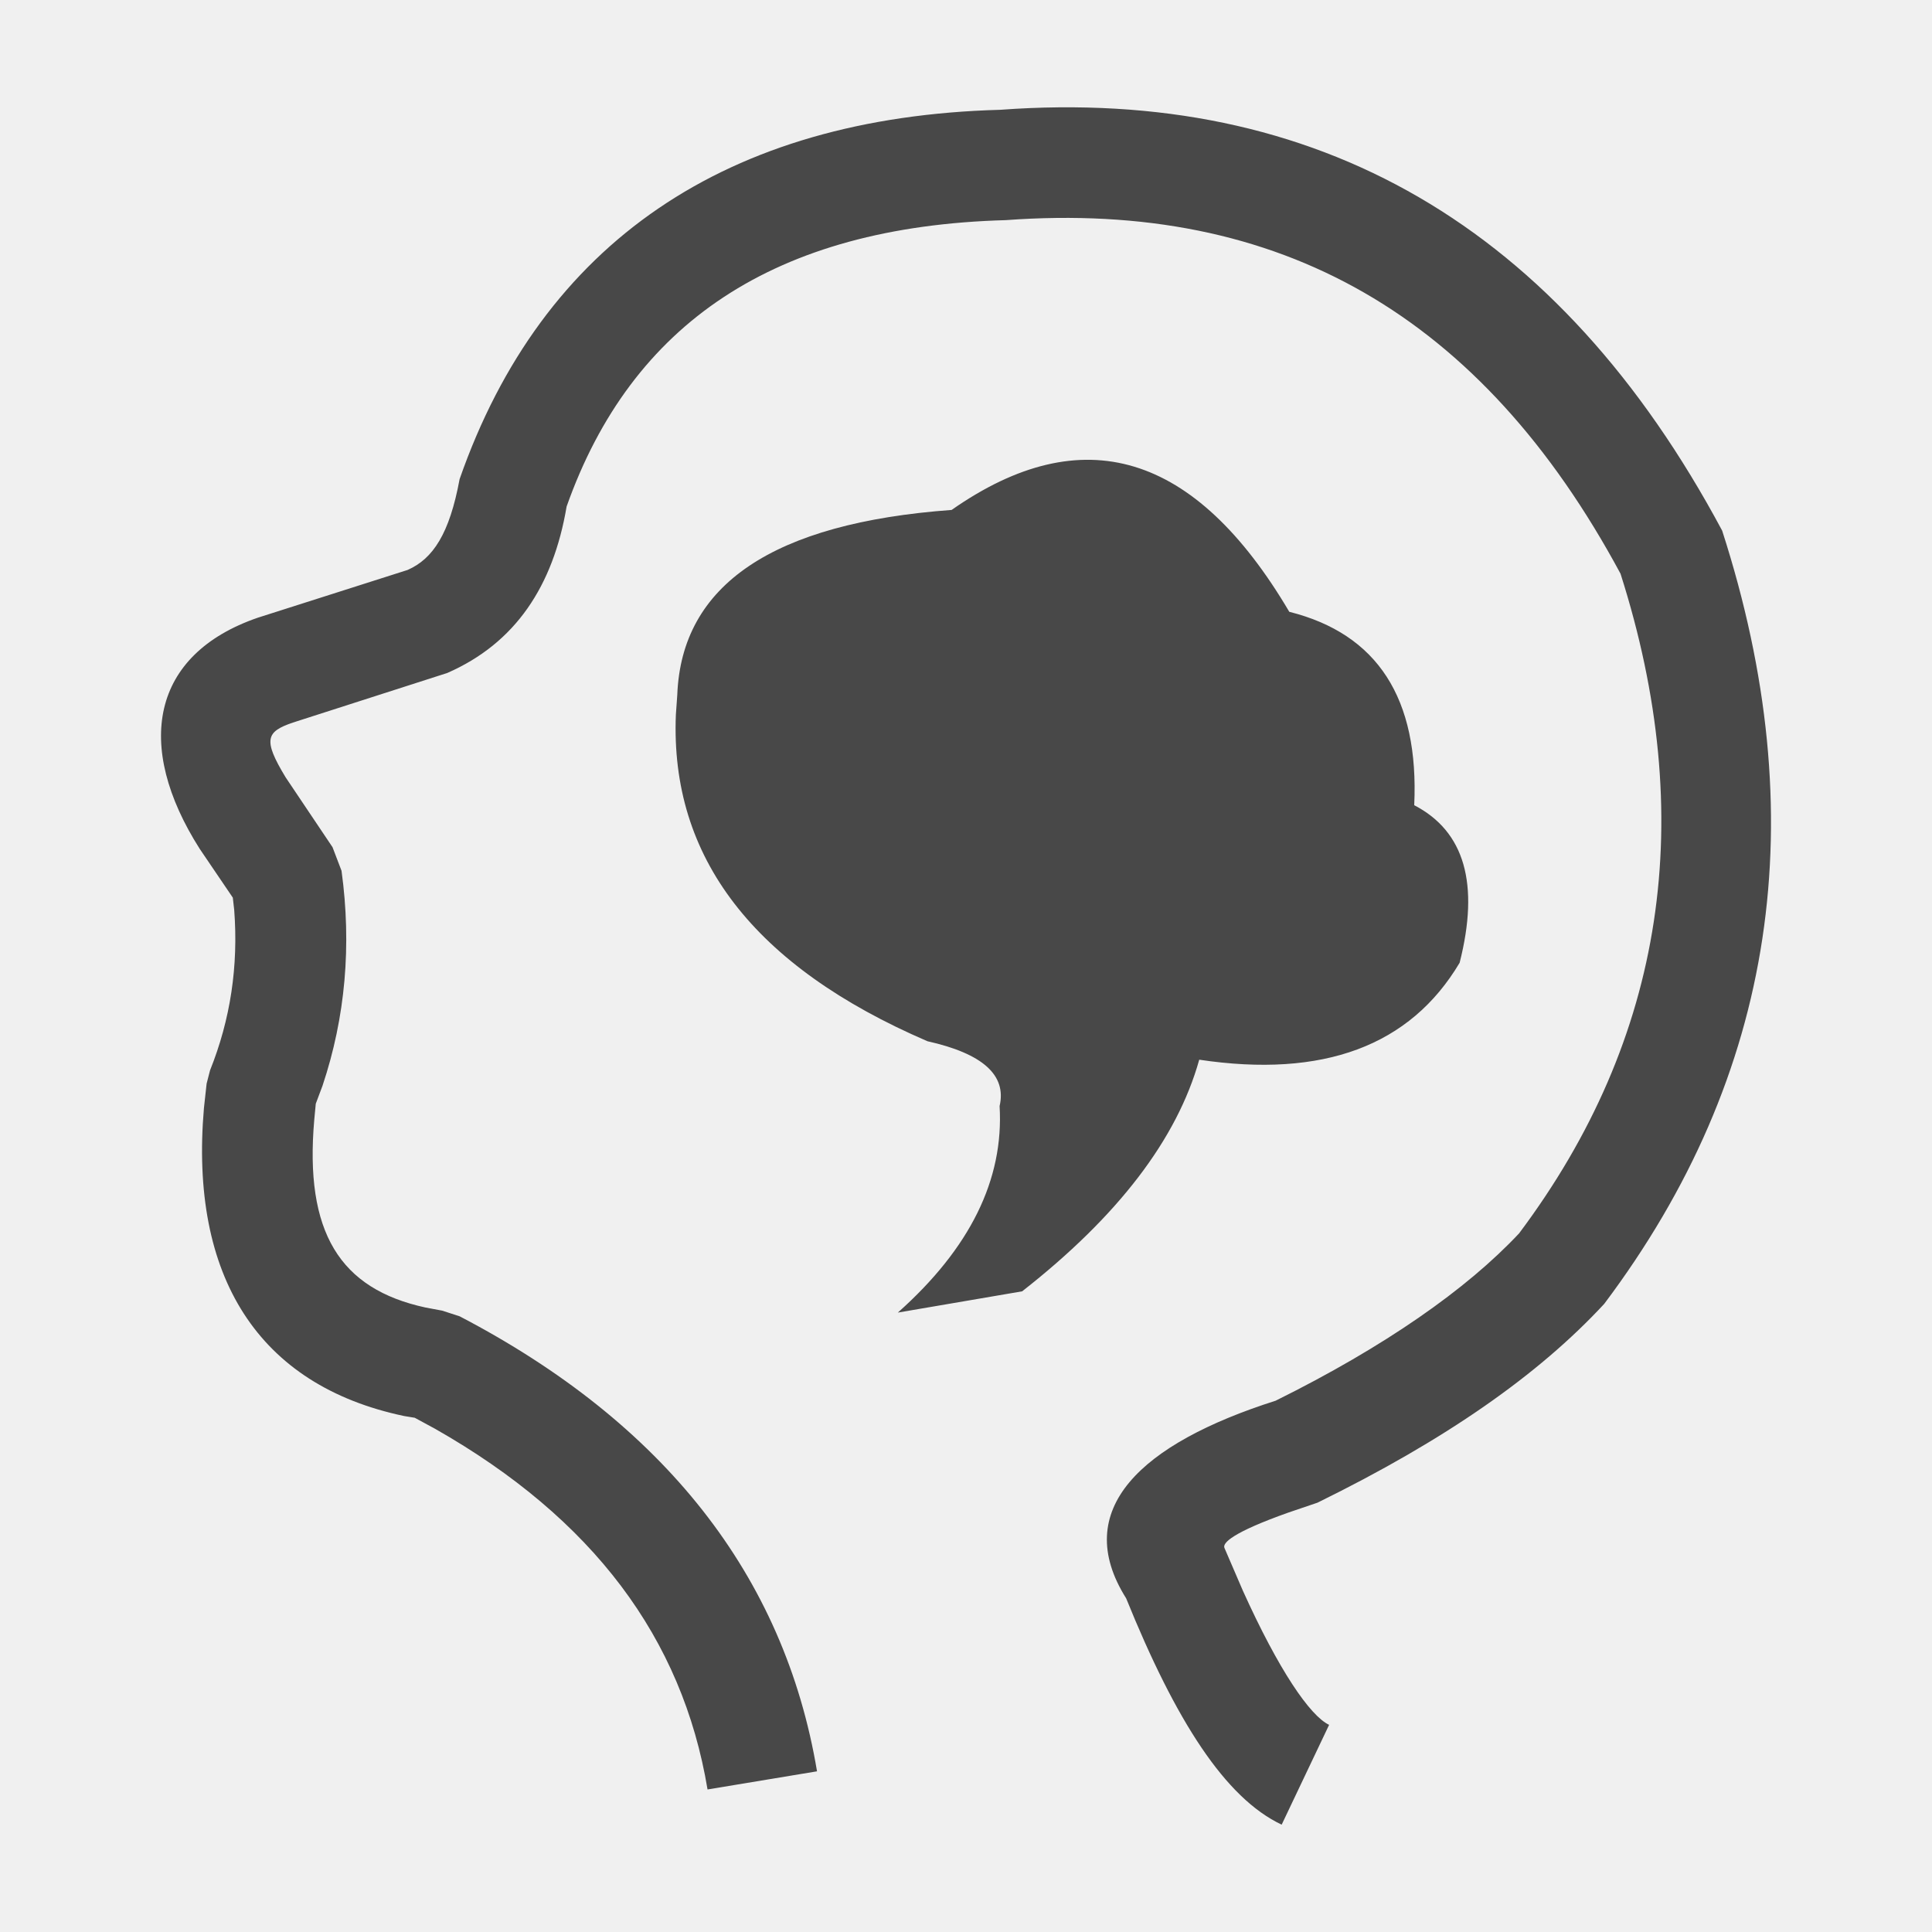
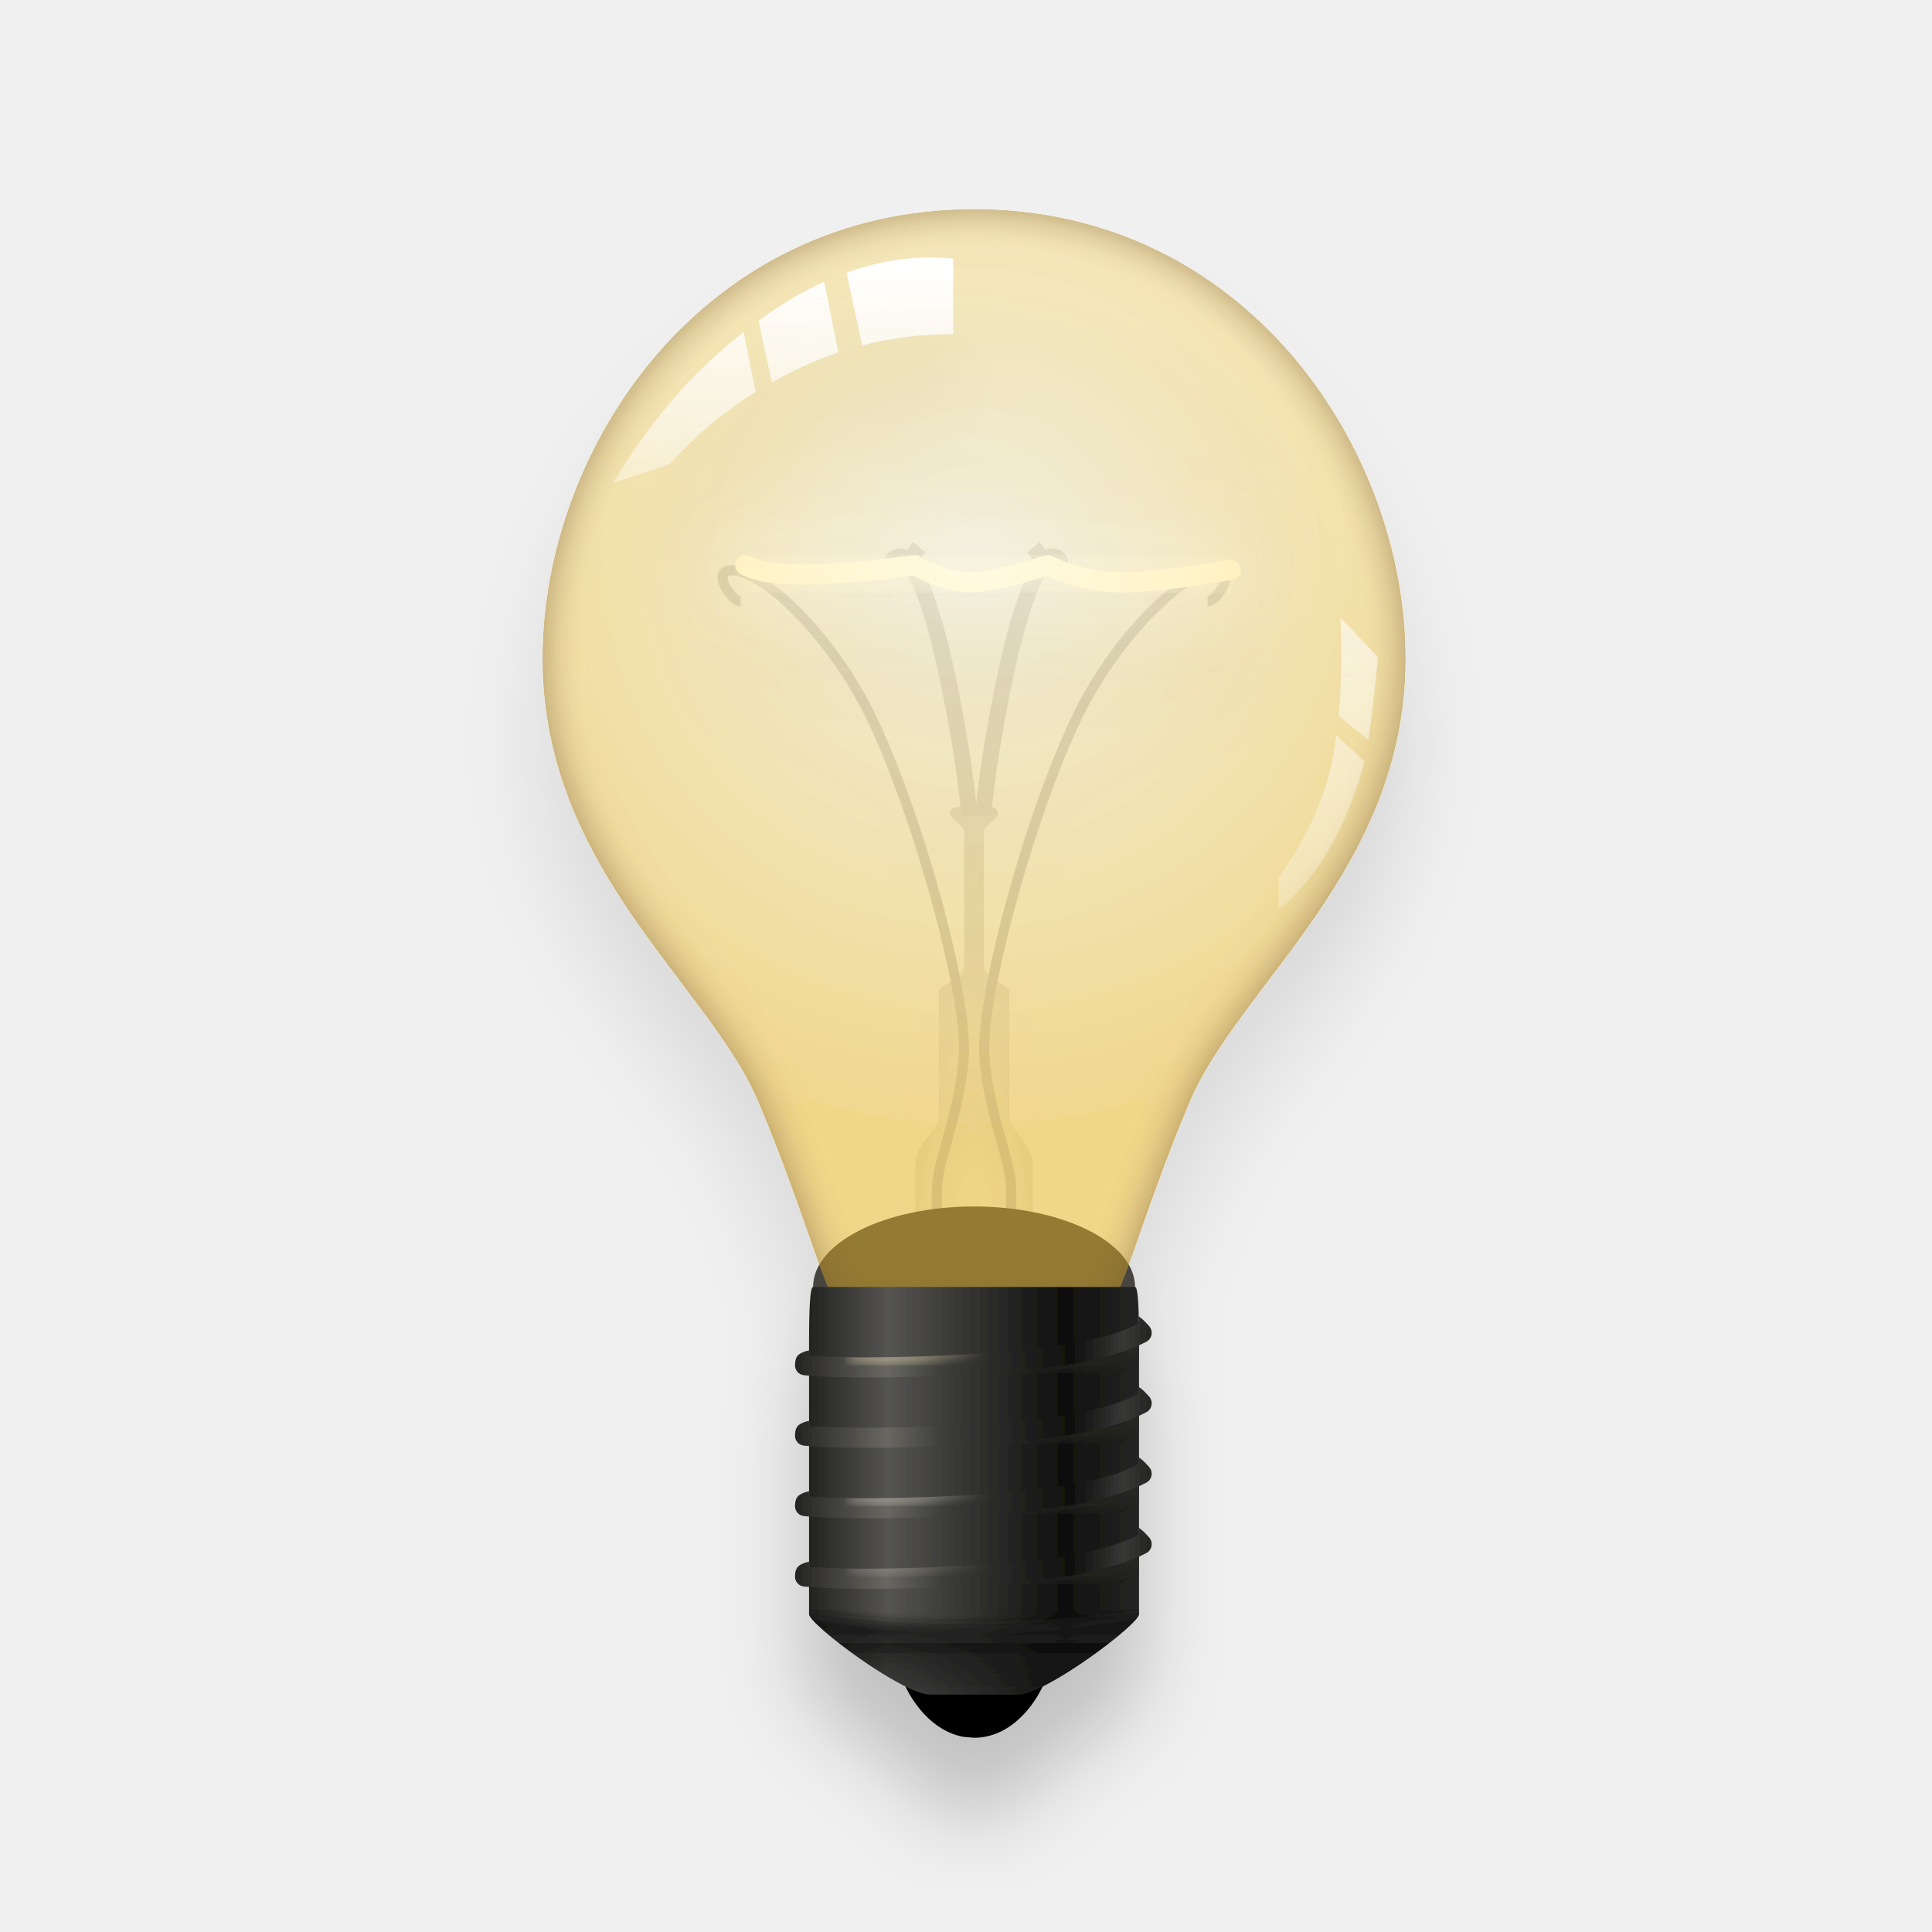
- <svg xmlns="http://www.w3.org/2000/svg" width="18px" height="18px" viewBox="0 0 18 18" version="1.1">
-   <g id="2" stroke="none" stroke-width="1" fill-rule="evenodd" fill-opacity="0.7">
-     <path d="M16.045,4.944 C16.905,7.608 16.55,10.014 14.946,12.148 C14.332,12.811 13.465,13.416 12.275,14 L12.004,14.092 C11.483,14.277 11.387,14.376 11.408,14.422 L11.579,14.819 C11.914,15.561 12.205,15.986 12.383,16.07 L11.941,17 C11.416,16.752 10.955,16.035 10.492,14.891 C9.971,14.064 10.629,13.45 11.885,13.05 C12.9,12.547 13.666,12.011 14.153,11.491 C15.517,9.671 15.821,7.612 15.098,5.345 C13.804,2.941 11.929,1.863 9.37,2.051 C7.219,2.11 5.883,3.012 5.279,4.719 C5.154,5.461 4.801,5.993 4.167,6.27 L2.729,6.732 C2.48,6.817 2.447,6.889 2.661,7.242 L3.098,7.893 L3.182,8.113 C3.277,8.808 3.218,9.478 3.005,10.115 L2.942,10.283 L2.928,10.431 C2.836,11.48 3.165,12.009 3.965,12.182 L4.12,12.211 L4.283,12.264 C6.183,13.256 7.307,14.678 7.612,16.503 L6.592,16.672 C6.357,15.26 5.523,14.147 4.054,13.312 L3.864,13.209 L3.766,13.193 C2.405,12.907 1.765,11.892 1.9,10.324 L1.925,10.096 L1.957,9.972 C2.147,9.498 2.222,9.002 2.182,8.477 L2.169,8.363 L1.861,7.909 C1.248,6.946 1.408,6.097 2.402,5.755 L3.798,5.31 C4.034,5.206 4.188,4.973 4.282,4.464 C5.053,2.255 6.775,1.092 9.318,1.023 C12.269,0.806 14.526,2.104 16.045,4.944 Z M8.866,4.751 C10.086,3.897 11.135,4.214 12.012,5.7 C12.834,5.906 13.222,6.507 13.176,7.502 C13.645,7.745 13.786,8.234 13.599,8.97 C13.138,9.745 12.329,10.046 11.173,9.873 C10.966,10.613 10.416,11.332 9.523,12.031 L8.365,12.229 C9.038,11.63 9.354,10.989 9.313,10.305 C9.38,10.017 9.156,9.816 8.641,9.701 C7.023,9.004 6.242,7.99 6.297,6.658 L6.31,6.475 C6.349,5.448 7.201,4.873 8.866,4.751 Z" id="形状" />
+ <svg xmlns="http://www.w3.org/2000/svg" xmlns:xlink="http://www.w3.org/1999/xlink" width="24px" height="24px" viewBox="0 0 24 24" version="1.1">
+   <defs>
+     <rect id="path-1" x="0" y="0" width="24" height="24" />
+     <filter x="-18.7%" y="-5.3%" width="137.3%" height="120.9%" filterUnits="objectBoundingBox" id="filter-3">
+       <feOffset dx="0" dy="1" in="SourceAlpha" result="shadowOffsetOuter1" />
+       <feGaussianBlur stdDeviation="0.5" in="shadowOffsetOuter1" result="shadowBlurOuter1" />
+       <feColorMatrix values="0 0 0 0 0   0 0 0 0 0   0 0 0 0 0  0 0 0 0.197 0" type="matrix" in="shadowBlurOuter1" result="shadowMatrixOuter1" />
+       <feMerge>
+         <feMergeNode in="shadowMatrixOuter1" />
+         <feMergeNode in="SourceGraphic" />
+       </feMerge>
+     </filter>
+     <path d="M2.454,9.432 L2.454,7.684 C2.454,7.38 2.746,7.271 2.746,7.052 L2.746,5.517 C2.746,5.439 3.062,5.362 3.062,5.198 L3.062,3.534 C3.062,3.46 2.891,3.378 2.891,3.313 C2.891,3.249 2.915,3.226 3.016,3.226 L3.356,3.226 C3.457,3.226 3.482,3.249 3.482,3.313 C3.482,3.378 3.31,3.46 3.31,3.534 L3.31,5.198 C3.31,5.362 3.626,5.439 3.626,5.517 L3.626,7.052 C3.626,7.271 3.919,7.38 3.919,7.684 L3.919,9.432 L2.454,9.432 Z" id="path-4" />
+     <filter x="-34.1%" y="-8.1%" width="168.3%" height="116.1%" filterUnits="objectBoundingBox" id="filter-5">
+       <feGaussianBlur stdDeviation="0.5" in="SourceAlpha" result="shadowBlurInner1" />
+       <feOffset dx="0" dy="0" in="shadowBlurInner1" result="shadowOffsetInner1" />
+       <feComposite in="shadowOffsetInner1" in2="SourceAlpha" operator="arithmetic" k2="-1" k3="1" result="shadowInnerInner1" />
+       <feColorMatrix values="0 0 0 0 0.184   0 0 0 0 0.173   0 0 0 0 0.133  0 0 0 1 0" type="matrix" in="shadowInnerInner1" />
+     </filter>
+     <filter x="-2.1%" y="-59.0%" width="104.1%" height="218.0%" filterUnits="objectBoundingBox" id="filter-6">
+       <feGaussianBlur stdDeviation="0.25" in="SourceGraphic" />
+     </filter>
+     <radialGradient cx="50%" cy="31.496%" fx="50%" fy="31.496%" r="68.031%" gradientTransform="translate(0.5,0.314955),scale(1,0.784341),rotate(90),translate(-0.5,-0.314955)" id="radialGradient-7">
+       <stop stop-color="#FFF7CC" stop-opacity="0.416" offset="0%" />
+       <stop stop-color="#FFC41B" stop-opacity="0.418" offset="100%" />
+     </radialGradient>
+     <path d="M5.361,0 C1.984,0 0,2.972 0,5.584 C0,8.197 2.064,9.633 2.68,11.088 C3.297,12.544 3.55,13.67 3.74,13.67 C3.867,13.67 4.407,13.67 5.361,13.67 L5.361,0 Z M5.361,0 C8.738,0 10.722,2.972 10.722,5.584 C10.722,8.197 8.658,9.633 8.041,11.088 C7.424,12.544 7.172,13.67 6.982,13.67 C6.855,13.67 6.315,13.67 5.361,13.67 L5.361,0 Z" id="path-8" />
+     <filter x="-2.3%" y="-1.8%" width="104.7%" height="103.7%" filterUnits="objectBoundingBox" id="filter-9">
+       <feGaussianBlur stdDeviation="0.25" in="SourceAlpha" result="shadowBlurInner1" />
+       <feOffset dx="0" dy="-0" in="shadowBlurInner1" result="shadowOffsetInner1" />
+       <feComposite in="shadowOffsetInner1" in2="SourceAlpha" operator="arithmetic" k2="-1" k3="1" result="shadowInnerInner1" />
+       <feColorMatrix values="0 0 0 0 0.468   0 0 0 0 0.363   0 0 0 0 0.211  0 0 0 0.6 0" type="matrix" in="shadowInnerInner1" />
+     </filter>
+     <filter x="-31.5%" y="-896.8%" width="163.1%" height="1893.5%" filterUnits="objectBoundingBox" id="filter-10">
+       <feGaussianBlur stdDeviation="0.55" in="SourceGraphic" />
+     </filter>
+     <linearGradient x1="-1.11022302e-14%" y1="50%" x2="100%" y2="50%" id="linearGradient-11">
+       <stop stop-color="#232321" offset="0%" />
+       <stop stop-color="#555451" offset="24.026%" />
+       <stop stop-color="#3C3C39" offset="42.005%" />
+       <stop stop-color="#0F0F0E" offset="77.611%" />
+       <stop stop-color="#252523" offset="100%" />
+     </linearGradient>
+     <path d="M0.05,2.5336718e-05 C0.017,-0.003 0,0.216 0,0.656 C0,1.316 0,3.942 0,4.064 C0,4.187 1.158,5.063 1.504,5.063 C1.735,5.063 1.917,5.063 2.05,5.063 L2.05,2.5336718e-05 L0.05,2.5336718e-05 Z M4.05,2.5336718e-05 C4.083,-0.003 4.099,0.216 4.099,0.656 C4.099,1.316 4.099,3.942 4.099,4.064 C4.099,4.187 2.941,5.063 2.595,5.063 C2.364,5.063 2.183,5.063 2.05,5.063 L2.05,2.5336718e-05 L4.05,2.5336718e-05 Z" id="path-12" />
+     <linearGradient x1="50%" y1="0%" x2="50%" y2="100%" id="linearGradient-14">
+       <stop stop-color="#141413" offset="0%" />
+       <stop stop-color="#141313" stop-opacity="0.251" offset="95.185%" />
+     </linearGradient>
+     <filter x="0.0%" y="0.0%" width="100.0%" height="100.0%" filterUnits="objectBoundingBox" id="filter-15">
+       <feGaussianBlur stdDeviation="0.062" in="SourceGraphic" />
+     </filter>
+     <filter x="0.0%" y="0.0%" width="100.0%" height="75.8%" filterUnits="objectBoundingBox" id="filter-16">
+       <feGaussianBlur stdDeviation="0.062" in="SourceGraphic" />
+     </filter>
+     <filter x="0.0%" y="0.0%" width="100.0%" height="75.8%" filterUnits="objectBoundingBox" id="filter-17">
+       <feGaussianBlur stdDeviation="0.062" in="SourceGraphic" />
+     </filter>
+     <filter x="0.0%" y="0.0%" width="100.0%" height="75.8%" filterUnits="objectBoundingBox" id="filter-18">
+       <feGaussianBlur stdDeviation="0.062" in="SourceGraphic" />
+     </filter>
+     <filter x="0.0%" y="0.0%" width="100.0%" height="75.8%" filterUnits="objectBoundingBox" id="filter-19">
+       <feGaussianBlur stdDeviation="0.062" in="SourceGraphic" />
+     </filter>
+     <linearGradient x1="-1.11022302e-14%" y1="50%" x2="100%" y2="50%" id="linearGradient-20">
+       <stop stop-color="#232321" offset="0%" />
+       <stop stop-color="#696762" offset="25.711%" />
+       <stop stop-color="#3C3C39" offset="42.005%" />
+       <stop stop-color="#0F0F0E" offset="77.611%" />
+       <stop stop-color="#373735" offset="92.083%" />
+       <stop stop-color="#252523" offset="100%" />
+     </linearGradient>
+     <path d="M4.251,0.093 C4.271,0.083 4.276,0.052 4.267,0 C4.298,0.009 4.401,0.115 4.417,0.145 C4.449,0.207 4.426,0.282 4.366,0.314 C4.169,0.419 3.902,0.504 3.554,0.571 L3.452,0.589 C3.434,0.592 3.417,0.595 3.399,0.598 L3.291,0.615 L3.179,0.631 L3.063,0.646 L2.942,0.659 L2.817,0.672 C2.796,0.674 2.775,0.676 2.753,0.678 L2.622,0.69 C2.6,0.691 2.578,0.693 2.555,0.695 L2.418,0.705 C2.394,0.706 2.371,0.708 2.347,0.709 L2.132,0.721 L1.991,0.728 L1.79,0.737 L1.536,0.747 L1.357,0.752 L1.188,0.756 L1.081,0.757 L0.978,0.758 L0.831,0.758 L0.739,0.757 L0.607,0.755 L0.485,0.752 L0.409,0.749 L0.301,0.744 L0.234,0.74 L0.171,0.735 L0.112,0.73 C0.044,0.724 -0.006,0.663 0.001,0.594 C0.004,0.56 0.004,0.495 0.068,0.46 C0.132,0.425 0.198,0.415 0.192,0.43 C0.185,0.45 0.185,0.469 0.192,0.486 L0.253,0.49 L0.352,0.496 L0.46,0.501 L0.577,0.505 L0.659,0.506 L0.791,0.508 L0.932,0.508 L1.083,0.507 L1.298,0.503 L1.412,0.5 L1.592,0.495 L1.781,0.488 L1.981,0.479 L2.191,0.468 L2.33,0.46 L2.465,0.451 L2.595,0.441 L2.722,0.43 L2.844,0.418 C2.885,0.414 2.924,0.41 2.963,0.406 L3.077,0.392 L3.187,0.377 C3.204,0.375 3.222,0.372 3.24,0.37 L3.343,0.354 L3.443,0.337 C3.524,0.323 3.6,0.307 3.673,0.291 L3.757,0.271 C3.785,0.264 3.812,0.257 3.838,0.25 L3.914,0.228 C4.049,0.188 4.158,0.143 4.251,0.093 Z" id="path-21" />
+     <filter x="0.0%" y="0.0%" width="100.0%" height="100.0%" filterUnits="objectBoundingBox" id="filter-23">
+       <feGaussianBlur stdDeviation="0.062" in="SourceGraphic" />
+     </filter>
+     <path d="M4.251,0.093 C4.271,0.083 4.276,0.052 4.267,0 C4.298,0.009 4.401,0.115 4.417,0.145 C4.449,0.207 4.426,0.282 4.366,0.314 C4.169,0.419 3.902,0.504 3.554,0.571 L3.452,0.589 C3.434,0.592 3.417,0.595 3.399,0.598 L3.291,0.615 L3.179,0.631 L3.063,0.646 L2.942,0.659 L2.817,0.672 C2.796,0.674 2.775,0.676 2.753,0.678 L2.622,0.69 C2.6,0.691 2.578,0.693 2.555,0.695 L2.418,0.705 C2.394,0.706 2.371,0.708 2.347,0.709 L2.132,0.721 L1.991,0.728 L1.79,0.737 L1.536,0.747 L1.357,0.752 L1.188,0.756 L1.081,0.757 L0.978,0.758 L0.831,0.758 L0.739,0.757 L0.607,0.755 L0.485,0.752 L0.409,0.749 L0.301,0.744 L0.234,0.74 L0.171,0.735 L0.112,0.73 C0.044,0.724 -0.006,0.663 0.001,0.594 C0.004,0.56 0.004,0.495 0.068,0.46 C0.132,0.425 0.198,0.415 0.192,0.43 C0.185,0.45 0.185,0.469 0.192,0.486 L0.253,0.49 L0.352,0.496 L0.46,0.501 L0.577,0.505 L0.659,0.506 L0.791,0.508 L0.932,0.508 L1.083,0.507 L1.298,0.503 L1.412,0.5 L1.592,0.495 L1.781,0.488 L1.981,0.479 L2.191,0.468 L2.33,0.46 L2.465,0.451 L2.595,0.441 L2.722,0.43 L2.844,0.418 C2.885,0.414 2.924,0.41 2.963,0.406 L3.077,0.392 L3.187,0.377 C3.204,0.375 3.222,0.372 3.24,0.37 L3.343,0.354 L3.443,0.337 C3.524,0.323 3.6,0.307 3.673,0.291 L3.757,0.271 C3.785,0.264 3.812,0.257 3.838,0.25 L3.914,0.228 C4.049,0.188 4.158,0.143 4.251,0.093 Z" id="path-24" />
+     <filter x="0.0%" y="0.0%" width="100.0%" height="100.0%" filterUnits="objectBoundingBox" id="filter-26">
+       <feGaussianBlur stdDeviation="0.46" in="SourceGraphic" />
+     </filter>
+     <path d="M4.251,0.093 C4.271,0.083 4.276,0.052 4.267,0 C4.298,0.009 4.401,0.115 4.417,0.145 C4.449,0.207 4.426,0.282 4.366,0.314 C4.169,0.419 3.902,0.504 3.554,0.571 L3.452,0.589 C3.434,0.592 3.417,0.595 3.399,0.598 L3.291,0.615 L3.179,0.631 L3.063,0.646 L2.942,0.659 L2.817,0.672 C2.796,0.674 2.775,0.676 2.753,0.678 L2.622,0.69 C2.6,0.691 2.578,0.693 2.555,0.695 L2.418,0.705 C2.394,0.706 2.371,0.708 2.347,0.709 L2.132,0.721 L1.991,0.728 L1.79,0.737 L1.536,0.747 L1.357,0.752 L1.188,0.756 L1.081,0.757 L0.978,0.758 L0.831,0.758 L0.739,0.757 L0.607,0.755 L0.485,0.752 L0.409,0.749 L0.301,0.744 L0.234,0.74 L0.171,0.735 L0.112,0.73 C0.044,0.724 -0.006,0.663 0.001,0.594 C0.004,0.56 0.004,0.495 0.068,0.46 C0.132,0.425 0.198,0.415 0.192,0.43 C0.185,0.45 0.185,0.469 0.192,0.486 L0.253,0.49 L0.352,0.496 L0.46,0.501 L0.577,0.505 L0.659,0.506 L0.791,0.508 L0.932,0.508 L1.083,0.507 L1.298,0.503 L1.412,0.5 L1.592,0.495 L1.781,0.488 L1.981,0.479 L2.191,0.468 L2.33,0.46 L2.465,0.451 L2.595,0.441 L2.722,0.43 L2.844,0.418 C2.885,0.414 2.924,0.41 2.963,0.406 L3.077,0.392 L3.187,0.377 C3.204,0.375 3.222,0.372 3.24,0.37 L3.343,0.354 L3.443,0.337 C3.524,0.323 3.6,0.307 3.673,0.291 L3.757,0.271 C3.785,0.264 3.812,0.257 3.838,0.25 L3.914,0.228 C4.049,0.188 4.158,0.143 4.251,0.093 Z" id="path-27" />
+     <filter x="0.0%" y="0.0%" width="100.0%" height="100.0%" filterUnits="objectBoundingBox" id="filter-29">
+       <feGaussianBlur stdDeviation="0.062" in="SourceGraphic" />
+     </filter>
+     <path d="M4.251,0.093 C4.271,0.083 4.276,0.052 4.267,0 C4.298,0.009 4.401,0.115 4.417,0.145 C4.449,0.207 4.426,0.282 4.366,0.314 C4.169,0.419 3.902,0.504 3.554,0.571 L3.452,0.589 C3.434,0.592 3.417,0.595 3.399,0.598 L3.291,0.615 L3.179,0.631 L3.063,0.646 L2.942,0.659 L2.817,0.672 C2.796,0.674 2.775,0.676 2.753,0.678 L2.622,0.69 C2.6,0.691 2.578,0.693 2.555,0.695 L2.418,0.705 C2.394,0.706 2.371,0.708 2.347,0.709 L2.132,0.721 L1.991,0.728 L1.79,0.737 L1.536,0.747 L1.357,0.752 L1.188,0.756 L1.081,0.757 L0.978,0.758 L0.831,0.758 L0.739,0.757 L0.607,0.755 L0.485,0.752 L0.409,0.749 L0.301,0.744 L0.234,0.74 L0.171,0.735 L0.112,0.73 C0.044,0.724 -0.006,0.663 0.001,0.594 C0.004,0.56 0.004,0.495 0.068,0.46 C0.132,0.425 0.198,0.415 0.192,0.43 C0.185,0.45 0.185,0.469 0.192,0.486 L0.253,0.49 L0.352,0.496 L0.46,0.501 L0.577,0.505 L0.659,0.506 L0.791,0.508 L0.932,0.508 L1.083,0.507 L1.298,0.503 L1.412,0.5 L1.592,0.495 L1.781,0.488 L1.981,0.479 L2.191,0.468 L2.33,0.46 L2.465,0.451 L2.595,0.441 L2.722,0.43 L2.844,0.418 C2.885,0.414 2.924,0.41 2.963,0.406 L3.077,0.392 L3.187,0.377 C3.204,0.375 3.222,0.372 3.24,0.37 L3.343,0.354 L3.443,0.337 C3.524,0.323 3.6,0.307 3.673,0.291 L3.757,0.271 C3.785,0.264 3.812,0.257 3.838,0.25 L3.914,0.228 C4.049,0.188 4.158,0.143 4.251,0.093 Z" id="path-30" />
+     <filter x="0.0%" y="0.0%" width="100.0%" height="100.0%" filterUnits="objectBoundingBox" id="filter-32">
+       <feGaussianBlur stdDeviation="0.062" in="SourceGraphic" />
+     </filter>
+     <linearGradient x1="50%" y1="0%" x2="50%" y2="98.981%" id="linearGradient-33">
+       <stop stop-color="#FFFFFF" offset="0%" />
+       <stop stop-color="#FFFFFF" stop-opacity="0.403" offset="99.241%" />
+     </linearGradient>
+     <linearGradient x1="50%" y1="0%" x2="50%" y2="98.981%" id="linearGradient-34">
+       <stop stop-color="#FFFFFF" offset="0%" />
+       <stop stop-color="#FFFFFF" stop-opacity="0.403" offset="99.241%" />
+     </linearGradient>
+   </defs>
+   <g id="2" stroke="none" stroke-width="1" fill="none" fill-rule="evenodd">
+     <g>
+       <mask id="mask-2" fill="white">
+         <use xlink:href="#path-1" />
+       </mask>
+       <g id="蒙版" />
+       <g id="编组-3" filter="url(#filter-3)" mask="url(#mask-2)">
+         <g transform="translate(6.739214, 2.597358)">
+           <g id="编组-2" opacity="0.165" stroke="none" stroke-width="1" fill="none" fill-rule="evenodd" transform="translate(2.17463, 4.199493)">
+             <g id="形状结合">
+               <use fill-opacity="0" fill="#FEFEFE" fill-rule="evenodd" xlink:href="#path-4" />
+               <use fill="black" fill-opacity="1" filter="url(#filter-5)" xlink:href="#path-4" />
+             </g>
+             <path d="M0.179,0.225 C0.426,0.225 0.845,0.525 1.248,0.993 L1.312,1.068 C1.544,1.349 1.767,1.684 1.946,2.047 C1.995,2.146 2.044,2.253 2.093,2.366 L2.142,2.481 L2.19,2.599 L2.239,2.722 C2.247,2.742 2.255,2.763 2.263,2.784 L2.311,2.91 L2.359,3.039 L2.406,3.171 L2.452,3.304 L2.498,3.439 L2.542,3.575 L2.586,3.712 L2.629,3.85 C2.636,3.873 2.643,3.895 2.65,3.918 L2.691,4.056 L2.73,4.194 L2.769,4.331 C2.775,4.354 2.781,4.376 2.788,4.399 L2.824,4.534 L2.858,4.668 L2.891,4.801 L2.922,4.931 C2.927,4.952 2.932,4.974 2.937,4.995 L2.966,5.121 L2.992,5.245 C2.996,5.265 3,5.285 3.004,5.305 L3.027,5.424 L3.048,5.538 L3.067,5.649 C3.113,5.938 3.134,6.179 3.12,6.345 C3.099,6.61 3.053,6.852 2.977,7.143 L2.951,7.242 L2.846,7.624 L2.839,7.649 C2.808,7.777 2.791,7.875 2.788,7.96 L2.787,7.987 L2.787,9.11 L2.662,9.11 L2.662,7.987 C2.662,7.895 2.677,7.793 2.707,7.664 L2.725,7.59 L2.814,7.268 L2.837,7.184 C2.923,6.866 2.973,6.614 2.996,6.335 C3.007,6.195 2.993,5.997 2.958,5.759 L2.942,5.655 L2.923,5.547 L2.903,5.434 L2.88,5.318 C2.876,5.298 2.872,5.278 2.867,5.258 L2.841,5.137 C2.837,5.116 2.832,5.095 2.828,5.075 L2.799,4.949 C2.794,4.928 2.788,4.906 2.783,4.885 L2.752,4.755 L2.718,4.624 L2.683,4.491 L2.646,4.357 C2.64,4.334 2.634,4.312 2.628,4.289 L2.589,4.154 C2.582,4.131 2.576,4.109 2.569,4.086 L2.528,3.95 L2.487,3.814 L2.444,3.678 L2.4,3.543 L2.356,3.409 L2.31,3.277 L2.264,3.146 L2.217,3.017 L2.17,2.891 L2.123,2.767 L2.075,2.647 C2.067,2.627 2.059,2.608 2.051,2.588 L2.003,2.473 L1.954,2.361 C1.914,2.27 1.874,2.184 1.834,2.102 C1.651,1.731 1.42,1.39 1.184,1.11 L1.123,1.038 C1.092,1.003 1.061,0.969 1.03,0.936 L0.969,0.872 C0.898,0.799 0.827,0.732 0.759,0.672 L0.701,0.623 C0.49,0.449 0.303,0.35 0.179,0.35 C0.116,0.35 0.108,0.374 0.147,0.453 C0.183,0.526 0.253,0.599 0.28,0.609 L0.286,0.61 L0.286,0.735 C0.202,0.735 0.092,0.626 0.034,0.507 C-0.038,0.357 0.002,0.225 0.179,0.225 Z" id="路径-354" fill="#030103" fill-rule="nonzero" />
+             <path d="M3.427,0.225 C3.675,0.225 4.094,0.525 4.497,0.993 L4.56,1.068 C4.792,1.349 5.016,1.684 5.195,2.047 C5.243,2.146 5.292,2.253 5.341,2.366 L5.39,2.481 L5.439,2.599 L5.488,2.722 L5.536,2.847 C5.544,2.868 5.552,2.889 5.56,2.91 L5.607,3.039 L5.654,3.171 L5.701,3.304 C5.708,3.326 5.716,3.349 5.723,3.371 L5.769,3.507 L5.813,3.643 L5.856,3.781 L5.898,3.918 L5.939,4.056 L5.979,4.194 L6.018,4.331 C6.024,4.354 6.03,4.376 6.036,4.399 L6.072,4.534 L6.107,4.668 L6.14,4.801 L6.171,4.931 C6.176,4.952 6.181,4.974 6.186,4.995 L6.214,5.121 L6.241,5.245 C6.245,5.265 6.249,5.285 6.253,5.305 L6.276,5.424 L6.297,5.538 L6.315,5.649 C6.362,5.938 6.382,6.179 6.369,6.345 C6.348,6.61 6.302,6.852 6.226,7.143 L6.187,7.285 L6.111,7.561 L6.088,7.649 C6.056,7.777 6.039,7.875 6.036,7.96 L6.036,7.987 L6.036,9.11 L5.911,9.11 L5.911,7.987 C5.911,7.895 5.926,7.793 5.956,7.664 L5.974,7.59 L6.062,7.268 L6.085,7.184 C6.172,6.866 6.222,6.614 6.244,6.335 C6.256,6.195 6.241,5.997 6.207,5.759 L6.191,5.655 L6.172,5.547 L6.151,5.434 L6.128,5.318 C6.124,5.298 6.12,5.278 6.116,5.258 L6.09,5.137 C6.085,5.116 6.081,5.095 6.076,5.075 L6.047,4.949 C6.042,4.928 6.037,4.906 6.032,4.885 L6,4.755 L5.967,4.624 L5.932,4.491 L5.895,4.357 C5.889,4.334 5.883,4.312 5.876,4.289 L5.837,4.154 C5.831,4.131 5.824,4.109 5.818,4.086 L5.777,3.95 L5.735,3.814 L5.693,3.678 L5.649,3.543 L5.604,3.409 L5.559,3.277 L5.513,3.146 L5.466,3.017 L5.419,2.891 L5.371,2.767 L5.323,2.647 C5.315,2.627 5.307,2.608 5.299,2.588 L5.251,2.473 C5.195,2.341 5.138,2.216 5.082,2.102 C4.86,1.65 4.566,1.243 4.279,0.936 L4.218,0.872 C4.146,0.799 4.076,0.732 4.008,0.672 L3.949,0.623 C3.739,0.449 3.552,0.35 3.427,0.35 C3.364,0.35 3.357,0.374 3.396,0.453 C3.431,0.526 3.501,0.599 3.529,0.609 L3.535,0.61 L3.535,0.735 C3.45,0.735 3.34,0.626 3.283,0.507 C3.21,0.357 3.251,0.225 3.427,0.225 Z" id="路径-354" fill="#030103" fill-rule="nonzero" transform="translate(4.810783, 4.667553) scale(-1, 1) translate(-4.810783, -4.667553) " />
+             <path d="M2.504,0 C2.43,0.089 2.32,0.296 2.229,0.266 C2.139,0.237 2.159,0.101 2.283,0.118 C2.406,0.135 2.638,0.579 2.85,1.585 C2.991,2.255 3.084,2.839 3.129,3.335" id="路径-355" stroke="#2F2C22" stroke-width="0.2" />
+             <path d="M3.629,0 C3.555,0.089 3.445,0.296 3.354,0.266 C3.264,0.237 3.284,0.101 3.408,0.118 C3.531,0.135 3.763,0.579 3.975,1.585 C4.116,2.255 4.209,2.839 4.254,3.335" id="路径-355" stroke="#2F2C22" stroke-width="0.2" transform="translate(3.776357, 1.667475) scale(-1, 1) translate(-3.776357, -1.667475) " />
+           </g>
+           <ellipse id="椭圆形" stroke="none" fill="#46453F" fill-rule="evenodd" cx="5.361" cy="13.39" rx="2" ry="1" />
+           <path d="M2.521,4.424 C2.776,4.577 3.479,4.577 4.628,4.424 C4.879,4.565 5.104,4.635 5.304,4.635 C5.504,4.635 5.828,4.565 6.276,4.424 C6.556,4.558 6.845,4.628 7.142,4.635 C7.439,4.643 7.907,4.592 8.548,4.482" id="路径-357" stroke="#FFFCE7" stroke-width="0.25" fill="none" stroke-linecap="round" stroke-linejoin="round" />
+           <path d="M2.521,4.424 C2.776,4.577 3.479,4.577 4.628,4.424 C4.879,4.565 5.104,4.635 5.304,4.635 C5.504,4.635 5.828,4.565 6.276,4.424 C6.556,4.558 6.845,4.628 7.142,4.635 C7.439,4.643 7.907,4.592 8.548,4.482" id="路径-357" stroke="#FFFCEB" stroke-width="0.25" fill="none" stroke-linecap="round" stroke-linejoin="round" filter="url(#filter-6)" />
+           <g id="形状结合" stroke="none" fill="none">
+             <use fill="url(#radialGradient-7)" fill-rule="evenodd" xlink:href="#path-8" />
+             <use fill="black" fill-opacity="1" filter="url(#filter-9)" xlink:href="#path-8" />
+           </g>
+           <path d="M2.521,4.424 C2.776,4.577 3.479,4.577 4.628,4.424 C4.879,4.565 5.104,4.635 5.304,4.635 C5.504,4.635 5.828,4.565 6.276,4.424 C6.556,4.558 6.845,4.628 7.142,4.635 C7.439,4.643 7.907,4.592 8.548,4.482" id="路径-357" stroke-opacity="0.378" stroke="#FFFFFF" stroke-width="0.5" fill="none" stroke-linecap="round" stroke-linejoin="round" filter="url(#filter-10)" />
+           <g id="编组" stroke="none" stroke-width="1" fill="none" fill-rule="evenodd" transform="translate(3.136211, 13.39009)">
+             <path d="M2.092,5.588 C1.58,5.495 1.299,4.887 1.299,4.726 C1.299,4.61 1.608,4.6 2.225,4.698 C2.841,4.6 3.15,4.61 3.15,4.726 C3.15,4.901 2.82,5.6 2.225,5.6 Z" id="形状结合" fill="#000000" />
+             <g id="路径-352-+-路径-352-+-路径-352-+-路径-352-蒙版" transform="translate(0.175025, 0)">
+               <mask id="mask-13" fill="white">
+                 <use xlink:href="#path-12" />
+               </mask>
+               <use id="蒙版" fill="url(#linearGradient-11)" xlink:href="#path-12" />
+               <path d="M-0.22,4.014 C0.382,4.133 1.118,4.192 1.988,4.192 C2.857,4.192 3.638,4.133 4.328,4.014 C4.205,4.807 4.094,5.203 3.995,5.203 C3.896,5.203 2.491,5.223 -0.22,5.264 L-0.22,4.014 Z" id="路径-362" fill="url(#linearGradient-14)" filter="url(#filter-15)" mask="url(#mask-13)" />
+               <path d="M4.076,0.584 C4.096,0.573 4.101,0.542 4.092,0.491 C4.123,0.5 4.226,0.605 4.242,0.636 C4.274,0.697 4.251,0.773 4.191,0.805 C3.994,0.91 3.727,0.995 3.378,1.061 L3.277,1.08 C3.259,1.083 3.242,1.086 3.224,1.089 L3.116,1.106 L3.004,1.121 L2.888,1.136 L2.767,1.15 L2.642,1.163 C2.621,1.165 2.6,1.167 2.578,1.169 L2.447,1.18 C2.425,1.182 2.403,1.184 2.38,1.186 L2.243,1.196 C2.219,1.197 2.196,1.199 2.172,1.2 L1.957,1.212 L1.816,1.219 L1.615,1.228 L1.361,1.238 L1.182,1.243 L1.013,1.246 L0.906,1.248 L0.803,1.249 L0.656,1.249 L0.564,1.248 L0.432,1.246 L0.31,1.243 L0.234,1.24 L0.126,1.234 L0.059,1.23 L-0.004,1.226 L-0.063,1.221 C-0.131,1.214 -0.181,1.154 -0.175,1.085 C-0.171,1.051 -0.171,0.986 -0.107,0.951 C-0.043,0.916 0.023,0.906 0.017,0.921 C0.01,0.941 0.01,0.959 0.017,0.977 L0.078,0.981 L0.177,0.987 L0.285,0.992 L0.402,0.995 L0.484,0.997 L0.616,0.999 L0.757,0.999 L0.908,0.998 L1.123,0.994 L1.237,0.991 L1.417,0.986 L1.606,0.978 L1.806,0.969 L2.016,0.959 L2.155,0.951 L2.29,0.942 L2.42,0.932 L2.547,0.921 L2.669,0.909 C2.709,0.905 2.749,0.901 2.788,0.896 L2.902,0.883 L3.012,0.868 C3.029,0.866 3.047,0.863 3.065,0.86 L3.168,0.845 L3.268,0.828 C3.349,0.813 3.425,0.798 3.498,0.782 L3.582,0.762 C3.61,0.755 3.637,0.748 3.663,0.741 L3.739,0.719 C3.874,0.678 3.983,0.633 4.076,0.584 Z" id="路径-352" fill="#252523" opacity="0.681" filter="url(#filter-16)" mask="url(#mask-13)" />
+               <path d="M4.076,1.459 C4.096,1.448 4.101,1.417 4.092,1.366 C4.123,1.375 4.226,1.48 4.242,1.511 C4.274,1.572 4.251,1.648 4.191,1.68 C3.994,1.785 3.727,1.87 3.378,1.936 L3.277,1.955 C3.259,1.958 3.242,1.961 3.224,1.964 L3.116,1.981 L3.004,1.996 L2.888,2.011 L2.767,2.025 L2.642,2.038 C2.621,2.04 2.6,2.042 2.578,2.044 L2.447,2.055 C2.425,2.057 2.403,2.059 2.38,2.061 L2.243,2.071 C2.219,2.072 2.196,2.074 2.172,2.075 L1.957,2.087 L1.816,2.094 L1.615,2.103 L1.361,2.113 L1.182,2.118 L1.013,2.121 L0.906,2.123 L0.803,2.124 L0.656,2.124 L0.564,2.123 L0.432,2.121 L0.31,2.118 L0.234,2.115 L0.126,2.109 L0.059,2.105 L-0.004,2.101 L-0.063,2.096 C-0.131,2.089 -0.181,2.029 -0.175,1.96 C-0.171,1.926 -0.171,1.861 -0.107,1.826 C-0.043,1.791 0.023,1.781 0.017,1.796 C0.01,1.816 0.01,1.834 0.017,1.852 L0.078,1.856 L0.177,1.862 L0.285,1.867 L0.402,1.87 L0.484,1.872 L0.616,1.874 L0.757,1.874 L0.908,1.873 L1.123,1.869 L1.237,1.866 L1.417,1.861 L1.606,1.853 L1.806,1.844 L2.016,1.834 L2.155,1.826 L2.29,1.817 L2.42,1.807 L2.547,1.796 L2.669,1.784 C2.709,1.78 2.749,1.776 2.788,1.771 L2.902,1.758 L3.012,1.743 C3.029,1.741 3.047,1.738 3.065,1.735 L3.168,1.72 L3.268,1.703 C3.349,1.688 3.425,1.673 3.498,1.657 L3.582,1.637 C3.61,1.63 3.637,1.623 3.663,1.616 L3.739,1.594 C3.874,1.553 3.983,1.508 4.076,1.459 Z" id="路径-352" fill="#252523" opacity="0.681" filter="url(#filter-17)" mask="url(#mask-13)" />
+               <path d="M4.076,2.334 C4.096,2.323 4.101,2.292 4.092,2.241 C4.123,2.25 4.226,2.355 4.242,2.386 C4.274,2.447 4.251,2.523 4.191,2.555 C3.994,2.66 3.727,2.745 3.378,2.811 L3.277,2.83 C3.259,2.833 3.242,2.836 3.224,2.839 L3.116,2.856 L3.004,2.871 L2.888,2.886 L2.767,2.9 L2.642,2.913 C2.621,2.915 2.6,2.917 2.578,2.919 L2.447,2.93 C2.425,2.932 2.403,2.934 2.38,2.936 L2.243,2.946 C2.219,2.947 2.196,2.949 2.172,2.95 L1.957,2.962 L1.816,2.969 L1.615,2.978 L1.361,2.988 L1.182,2.993 L1.013,2.996 L0.906,2.998 L0.803,2.999 L0.656,2.999 L0.564,2.998 L0.432,2.996 L0.31,2.993 L0.234,2.99 L0.126,2.984 L0.059,2.98 L-0.004,2.976 L-0.063,2.971 C-0.131,2.964 -0.181,2.904 -0.175,2.835 C-0.171,2.801 -0.171,2.736 -0.107,2.701 C-0.043,2.666 0.023,2.656 0.017,2.671 C0.01,2.691 0.01,2.709 0.017,2.727 L0.078,2.731 L0.177,2.737 L0.285,2.742 L0.402,2.745 L0.484,2.747 L0.616,2.749 L0.757,2.749 L0.908,2.748 L1.123,2.744 L1.237,2.741 L1.417,2.736 L1.606,2.728 L1.806,2.719 L2.016,2.709 L2.155,2.701 L2.29,2.692 L2.42,2.682 L2.547,2.671 L2.669,2.659 C2.709,2.655 2.749,2.651 2.788,2.646 L2.902,2.633 L3.012,2.618 C3.029,2.616 3.047,2.613 3.065,2.61 L3.168,2.595 L3.268,2.578 C3.349,2.563 3.425,2.548 3.498,2.532 L3.582,2.512 C3.61,2.505 3.637,2.498 3.663,2.491 L3.739,2.469 C3.874,2.428 3.983,2.383 4.076,2.334 Z" id="路径-352" fill="#252523" opacity="0.681" filter="url(#filter-18)" mask="url(#mask-13)" />
+               <path d="M4.076,3.209 C4.096,3.198 4.101,3.167 4.092,3.116 C4.123,3.125 4.226,3.23 4.242,3.261 C4.274,3.322 4.251,3.398 4.191,3.43 C3.994,3.535 3.727,3.62 3.378,3.686 L3.277,3.705 C3.259,3.708 3.242,3.711 3.224,3.714 L3.116,3.731 L3.004,3.746 L2.888,3.761 L2.767,3.775 L2.642,3.788 C2.621,3.79 2.6,3.792 2.578,3.794 L2.447,3.805 C2.425,3.807 2.403,3.809 2.38,3.811 L2.243,3.821 C2.219,3.822 2.196,3.824 2.172,3.825 L1.957,3.837 L1.816,3.844 L1.615,3.853 L1.361,3.863 L1.182,3.868 L1.013,3.871 L0.906,3.873 L0.803,3.874 L0.656,3.874 L0.564,3.873 L0.432,3.871 L0.31,3.868 L0.234,3.865 L0.126,3.859 L0.059,3.855 L-0.004,3.851 L-0.063,3.846 C-0.131,3.839 -0.181,3.779 -0.175,3.71 C-0.171,3.676 -0.171,3.611 -0.107,3.576 C-0.043,3.541 0.023,3.531 0.017,3.546 C0.01,3.566 0.01,3.584 0.017,3.602 L0.078,3.606 L0.177,3.612 L0.285,3.617 L0.402,3.62 L0.484,3.622 L0.616,3.624 L0.757,3.624 L0.908,3.623 L1.123,3.619 L1.237,3.616 L1.417,3.611 L1.606,3.603 L1.806,3.594 L2.016,3.584 L2.155,3.576 L2.29,3.567 L2.42,3.557 L2.547,3.546 L2.669,3.534 C2.709,3.53 2.749,3.526 2.788,3.521 L2.902,3.508 L3.012,3.493 C3.029,3.491 3.047,3.488 3.065,3.485 L3.168,3.47 L3.268,3.453 C3.349,3.438 3.425,3.423 3.498,3.407 L3.582,3.387 C3.61,3.38 3.637,3.373 3.663,3.366 L3.739,3.344 C3.874,3.303 3.983,3.258 4.076,3.209 Z" id="路径-352" fill="#252523" opacity="0.681" filter="url(#filter-19)" mask="url(#mask-13)" />
+             </g>
+             <g id="路径-363" transform="translate(0, 0.365771)">
+               <mask id="mask-22" fill="white">
+                 <use xlink:href="#path-21" />
+               </mask>
+               <use id="蒙版" fill="url(#linearGradient-20)" xlink:href="#path-21" />
+               <path d="M1.096,0.603 C1.382,0.603 1.822,0.539 2.417,0.412 C1.485,0.451 0.929,0.47 0.748,0.47 C0.477,0.47 0.668,0.603 1.096,0.603 Z" fill="#FFF0BD" opacity="0.431" filter="url(#filter-23)" mask="url(#mask-22)" />
+             </g>
+             <g id="路径-363" transform="translate(0, 1.240771)">
+               <mask id="mask-25" fill="white">
+                 <use xlink:href="#path-24" />
+               </mask>
+               <use id="蒙版" fill="url(#linearGradient-20)" xlink:href="#path-24" />
+               <path d="M1.096,0.603 C1.382,0.603 1.822,0.539 2.417,0.412 C1.485,0.451 0.929,0.47 0.748,0.47 C0.477,0.47 0.668,0.603 1.096,0.603 Z" fill="#FFFAE9" opacity="0.431" filter="url(#filter-26)" mask="url(#mask-25)" />
+             </g>
+             <g id="路径-363" transform="translate(0, 2.115771)">
+               <mask id="mask-28" fill="white">
+                 <use xlink:href="#path-27" />
+               </mask>
+               <use id="蒙版" fill="url(#linearGradient-20)" xlink:href="#path-27" />
+               <path d="M1.096,0.603 C1.382,0.603 1.822,0.539 2.417,0.412 C1.485,0.451 0.929,0.47 0.748,0.47 C0.477,0.47 0.668,0.603 1.096,0.603 Z" fill="#FFFAE9" opacity="0.336" filter="url(#filter-29)" mask="url(#mask-28)" />
+             </g>
+             <g id="路径-363" transform="translate(0, 2.990771)">
+               <mask id="mask-31" fill="white">
+                 <use xlink:href="#path-30" />
+               </mask>
+               <use id="蒙版" fill="url(#linearGradient-20)" xlink:href="#path-30" />
+               <path d="M1.096,0.603 C1.382,0.603 1.822,0.539 2.417,0.412 C1.485,0.451 0.929,0.47 0.748,0.47 C0.477,0.47 0.668,0.603 1.096,0.603 Z" fill="#FFFAE9" opacity="0.179" filter="url(#filter-32)" mask="url(#mask-31)" />
+             </g>
+           </g>
+           <path d="M2.498,1.527 L2.647,2.272 C2.242,2.525 1.886,2.823 1.581,3.168 L0.878,3.404 C1.316,2.657 1.856,2.031 2.498,1.527 Z M3.499,0.902 L3.675,1.781 C3.492,1.842 3.313,1.916 3.136,2.002 C3.038,2.05 2.942,2.1 2.849,2.153 C2.803,1.935 2.747,1.68 2.683,1.389 L2.794,1.308 C3.029,1.144 3.264,1.009 3.499,0.902 Z M5.102,0.615 L5.102,1.552 C4.713,1.552 4.336,1.599 3.972,1.693 C3.92,1.451 3.855,1.148 3.777,0.791 C4.22,0.629 4.662,0.571 5.102,0.615 Z" id="形状结合" stroke="none" fill="url(#linearGradient-33)" fill-rule="evenodd" />
+           <path d="M9.862,6.536 L10.208,6.858 C10.191,6.935 10.174,7 10.157,7.054 C9.918,7.805 9.58,8.354 9.146,8.702 L9.146,8.306 C9.507,7.79 9.733,7.285 9.823,6.788 C9.837,6.706 9.851,6.622 9.862,6.536 Z M9.912,5.076 L10.378,5.563 C10.34,5.987 10.299,6.331 10.257,6.595 L9.89,6.294 C9.925,5.922 9.933,5.517 9.912,5.076 Z" id="形状结合" stroke="none" fill="url(#linearGradient-34)" fill-rule="evenodd" opacity="0.585" />
+         </g>
+       </g>
+     </g>
  </g>
</svg>
